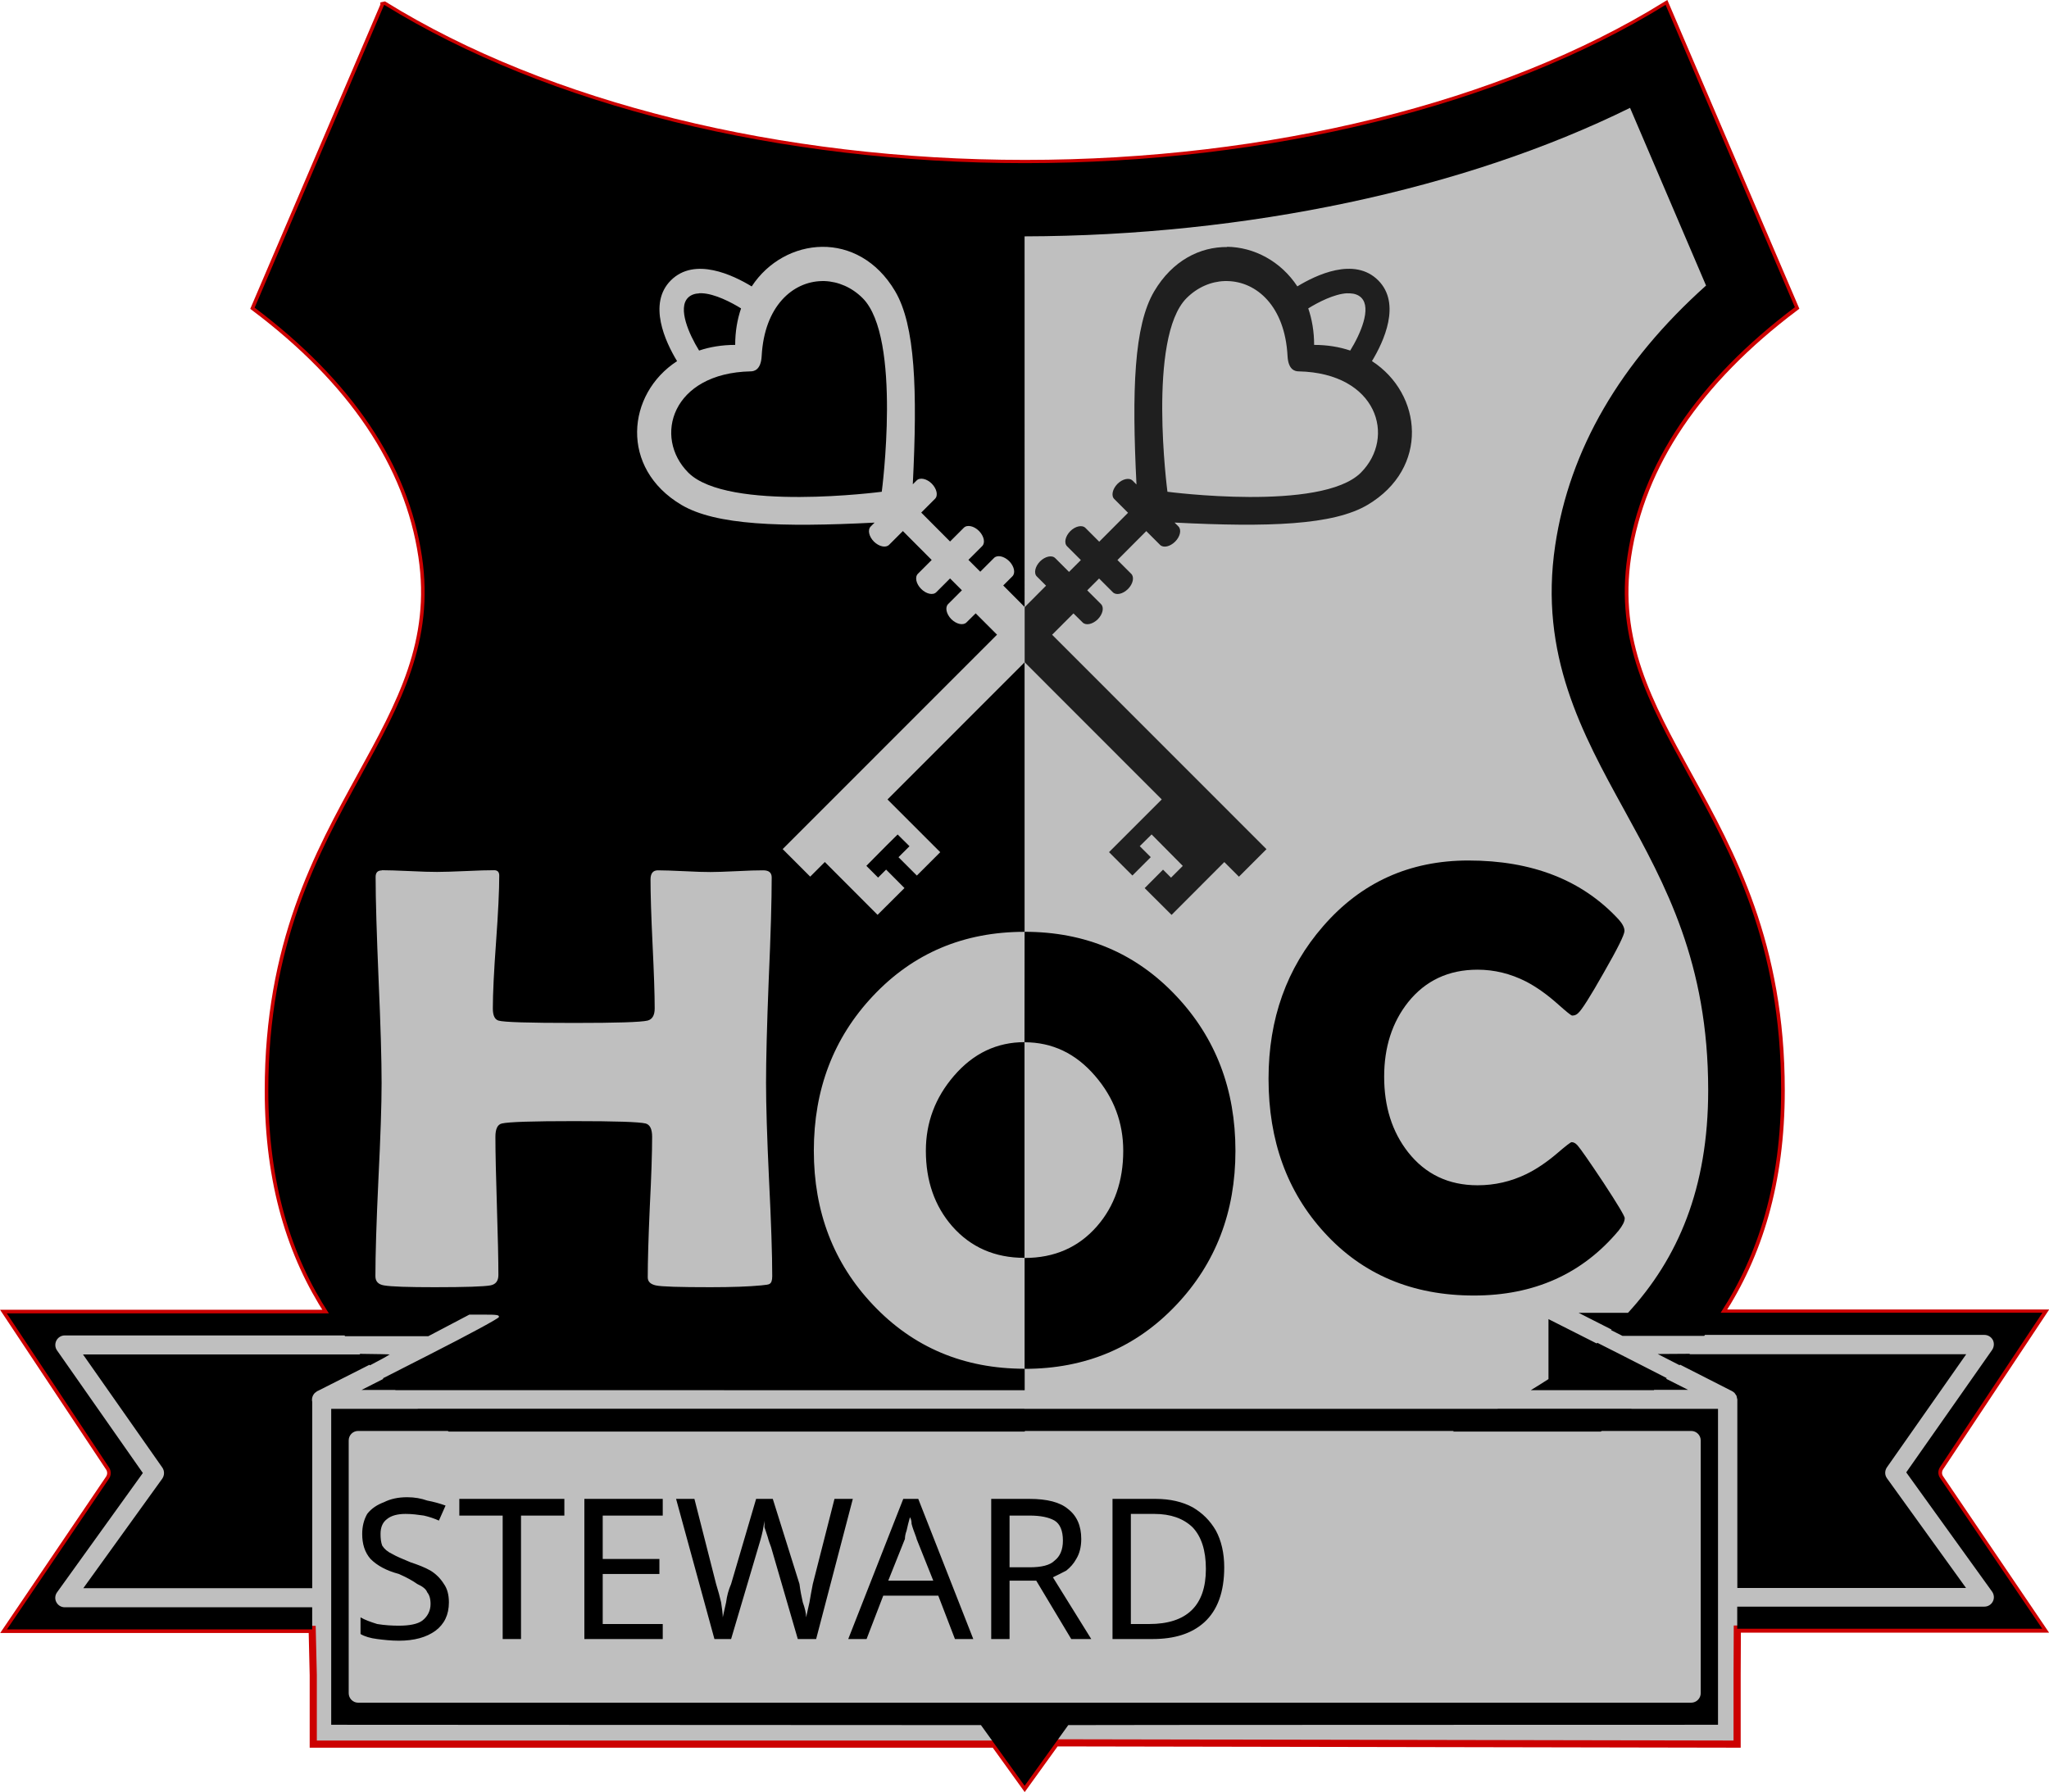
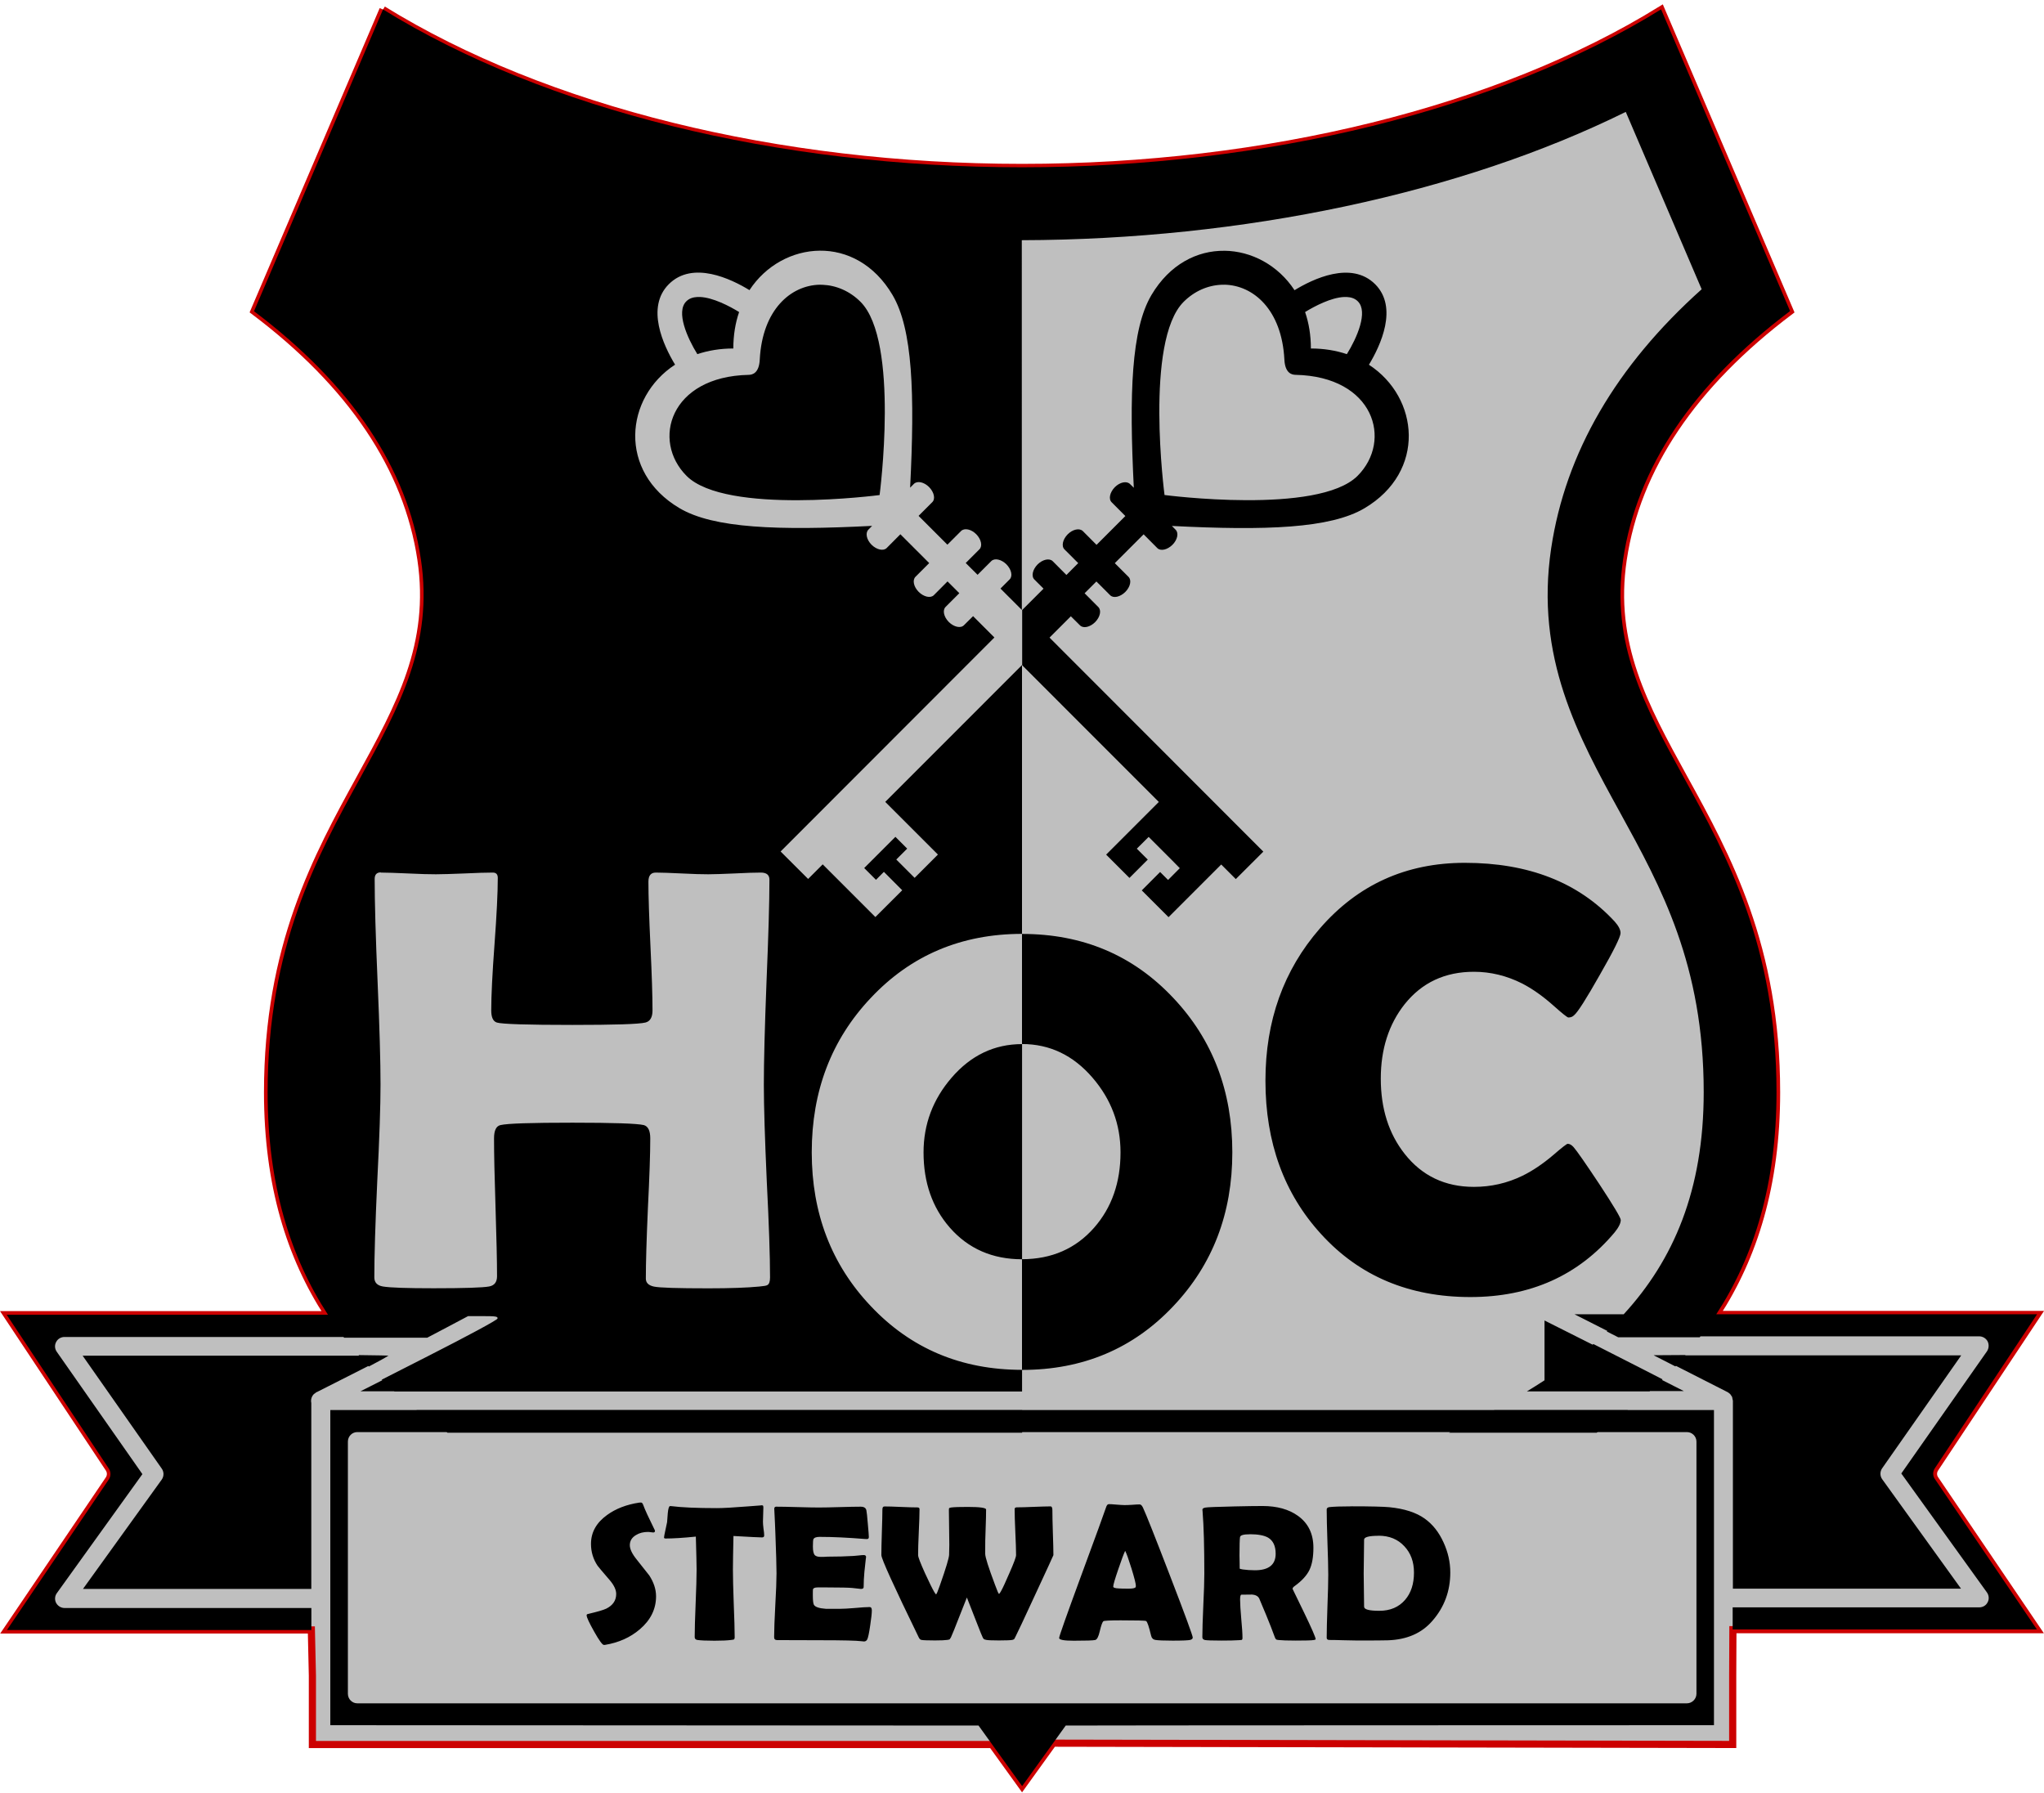
- <svg xmlns="http://www.w3.org/2000/svg" width="22.863mm" height="20mm" viewBox="0 0 22.863 20" version="1.1" id="svg154673">
+ <svg xmlns="http://www.w3.org/2000/svg" width="30mm" height="26.306mm" viewBox="0 0 30 26.306" version="1.1" id="svg154673">
  <defs id="defs154670" />
-   <g id="layer1" transform="translate(-52.13925,-199.8845)">
-     <g id="g150107" transform="translate(-9.705758,58.46811)">
-       <g id="g139062" transform="matrix(1.191236,0,0,1.191193,31.57477,-97.68515)" style="stroke-width:0.839">
-         <path style="fill:#bfbfbf;fill-opacity:1;fill-rule:nonzero;stroke:#cc0000;stroke-width:0.067;stroke-dasharray:none" d="m 29.007,200.774 v 1.6e-4 l -1.211,2.833 c 0.912,0.687 1.439,1.471 1.567,2.331 0.119,0.796 -0.2,1.377 -0.569,2.049 -0.408,0.742 -0.87,1.584 -0.87,2.955 0,0.87 0.213,1.545 0.567,2.088 h -3.017 l 0.96,1.447 c 0.019,0.031 0.019,0.069 -0.001,0.1 l -0.957,1.414 h 2.859 l 0.01,0.428 v 0.647 h 3.182 3.2 l 0.282,0.392 0.291,-0.404 6.382,0.012 v -0.647 l 0.002,-0.431 h 2.857 l -0.958,-1.414 c -0.02,-0.029 -0.02,-0.069 0,-0.1 l 0.96,-1.447 h -3.014 c 0.353,-0.543 0.566,-1.217 0.566,-2.086 0,-1.371 -0.462,-2.213 -0.87,-2.955 -0.369,-0.672 -0.688,-1.253 -0.569,-2.049 0.128,-0.859 0.656,-1.644 1.568,-2.331 l -1.211,-2.833 c -1.525,0.943 -3.706,1.483 -6.001,1.483 -2.295,0 -4.476,-0.54 -6.001,-1.483 z" id="path139018" />
-         <path id="path130571" style="fill:#000000;fill-opacity:1;fill-rule:nonzero;stroke:none;stroke-width:0.03" d="m 29.007,200.774 -1.211,2.833 c 0.912,0.687 1.439,1.471 1.567,2.331 0.119,0.796 -0.2,1.377 -0.569,2.049 -0.408,0.742 -0.87,1.584 -0.87,2.955 0,0.87 0.213,1.545 0.567,2.088 h -3.017 l 0.96,1.447 c 0.019,0.031 0.019,0.069 -0.001,0.1 l -0.957,1.414 h 2.859 v -0.207 h -2.318 -1.66e-4 c -0.033,-6e-5 -0.063,-0.018 -0.079,-0.049 -0.015,-0.029 -0.012,-0.065 0.008,-0.092 l 0.803,-1.117 -0.804,-1.149 c -0.019,-0.027 -0.021,-0.062 -0.006,-0.092 0.015,-0.029 0.045,-0.048 0.078,-0.048 h 2.621 c 0.002,0.002 0.004,0.005 0.005,0.007 h 0.78 l 0.192,-0.101 0.192,-0.101 h 0.141 c 0.12,0 0.14,0.003 0.136,0.023 -0.003,0.013 -0.268,0.157 -0.655,0.354 l -0.432,0.22 c 0.002,0.002 0.004,0.003 0.005,0.005 l -0.205,0.104 h 0.316 c 8.34e-4,6.4e-4 0.002,0.002 0.003,0.002 l 5.893,1.6e-4 v -0.201 c -0.57,0 -1.044,-0.2 -1.421,-0.599 -0.369,-0.39 -0.554,-0.871 -0.554,-1.444 0,-0.575 0.185,-1.058 0.554,-1.45 0.377,-0.401 0.85,-0.601 1.42,-0.601 -2.6e-5,-0.855 3.2e-5,-1.608 0,-2.525 l -1.284,1.285 0.494,0.494 -0.219,0.219 -0.172,-0.172 0.103,-0.103 -0.111,-0.11 -0.103,0.102 -0.116,0.117 -0.074,0.075 0.11,0.11 0.075,-0.075 0.172,0.173 -0.252,0.251 -0.494,-0.495 -0.137,0.137 -0.258,-0.258 2.008,-2.009 -0.2,-0.2 -0.086,0.085 c -0.031,0.031 -0.094,0.017 -0.142,-0.03 -0.047,-0.048 -0.061,-0.111 -0.03,-0.142 l 0.129,-0.129 -0.111,-0.111 -0.129,0.129 c -0.031,0.031 -0.094,0.017 -0.142,-0.031 -0.047,-0.047 -0.061,-0.111 -0.03,-0.142 l 0.129,-0.129 -0.27,-0.271 -0.129,0.129 c -0.031,0.031 -0.094,0.017 -0.142,-0.03 -0.047,-0.047 -0.061,-0.111 -0.03,-0.142 l 0.036,-0.036 c -0.882,0.045 -1.488,0.024 -1.809,-0.166 -0.58,-0.344 -0.514,-1.04 -0.041,-1.347 -0.11,-0.181 -0.276,-0.538 -0.059,-0.756 0.224,-0.225 0.587,-0.048 0.758,0.056 0.154,-0.235 0.405,-0.368 0.659,-0.371 0.254,-0.003 0.513,0.126 0.684,0.415 0.19,0.321 0.21,0.928 0.166,1.81 l 0.036,-0.036 c 0.031,-0.031 0.095,-0.017 0.142,0.03 0.047,0.048 0.061,0.111 0.03,0.142 l -0.129,0.129 0.27,0.271 0.129,-0.129 c 0.031,-0.031 0.095,-0.017 0.142,0.03 0.047,0.048 0.061,0.111 0.03,0.142 l -0.129,0.129 0.111,0.111 0.129,-0.129 c 0.031,-0.031 0.094,-0.017 0.142,0.03 0.047,0.048 0.061,0.111 0.03,0.142 l -0.086,0.086 0.2,0.201 1.63e-4,-1.7e-4 c -4.5e-5,-1.154 -9.6e-5,-3.472 -1.63e-4,-3.472 h 3.2e-4 c 2.077,-0.005 4.119,-0.438 5.671,-1.204 l 0.712,1.665 c -0.804,0.72 -1.279,1.536 -1.413,2.434 -0.153,1.025 0.254,1.765 0.647,2.48 0.386,0.703 0.786,1.43 0.786,2.625 0,0.922 -0.284,1.577 -0.751,2.086 h -0.463 l 0.309,0.157 c -0.002,0.002 -0.003,0.003 -0.005,0.005 l 0.107,0.054 h 0.766 c 0.002,-0.003 0.004,-0.006 0.007,-0.009 h 2.617 c 0.033,0 0.063,0.018 0.079,0.047 0.015,0.029 0.012,0.066 -0.006,0.093 l -0.805,1.148 0.804,1.117 c 0.019,0.027 0.023,0.063 0.007,0.093 -0.015,0.029 -0.045,0.048 -0.079,0.048 h -2.315 v 0.207 h 2.857 l -0.958,-1.414 c -0.02,-0.029 -0.02,-0.069 0,-0.1 l 0.96,-1.447 h -3.014 c 0.353,-0.543 0.566,-1.217 0.566,-2.086 0,-1.371 -0.462,-2.213 -0.87,-2.955 -0.369,-0.672 -0.688,-1.253 -0.569,-2.049 0.128,-0.859 0.656,-1.644 1.568,-2.331 l -1.211,-2.833 c -1.525,0.943 -3.706,1.483 -6.001,1.483 -2.295,0 -4.476,-0.54 -6.001,-1.483 z m 6.001,5.639 c 7e-6,0.172 -6e-6,0.329 0,0.517 l 1.67e-4,-1.7e-4 v -0.517 z m 0,3.042 c 1.3e-5,0.35 1.58e-4,0.692 1.67e-4,1.034 v -1.034 z m 1.67e-4,1.034 c -0.26,0 -0.481,0.105 -0.662,0.316 -0.175,0.203 -0.263,0.437 -0.263,0.701 0,0.283 0.082,0.518 0.246,0.707 0.174,0.198 0.4,0.297 0.678,0.297 -9e-6,-0.641 1.6e-5,-1.353 0,-2.02 z m -1.899,-7.131 c -0.272,0.005 -0.539,0.234 -0.564,0.703 -0.007,0.13 -0.071,0.143 -0.104,0.143 -0.738,0.016 -0.914,0.617 -0.583,0.949 0.37,0.369 1.812,0.179 1.812,0.179 0,0 0.19,-1.444 -0.179,-1.814 -0.102,-0.102 -0.229,-0.155 -0.356,-0.16 -0.009,-3e-4 -0.018,-6.5e-4 -0.026,-3.2e-4 z m -1.149,0.115 c -0.042,0.002 -0.078,0.014 -0.105,0.041 -0.098,0.098 0.009,0.342 0.104,0.495 0.101,-0.034 0.214,-0.053 0.338,-0.053 0,-0.125 0.02,-0.24 0.055,-0.342 -0.09,-0.056 -0.245,-0.137 -0.367,-0.142 -0.008,-2.8e-4 -0.016,-2.8e-4 -0.024,0 z m -2.973,5.405 c 0.057,0 0.143,0.003 0.258,0.008 0.116,0.006 0.203,0.008 0.26,0.008 0.059,0 0.148,-0.003 0.266,-0.008 0.12,-0.006 0.209,-0.008 0.269,-0.008 0.031,0 0.047,0.017 0.047,0.05 0,0.139 -0.01,0.346 -0.03,0.624 -0.02,0.275 -0.03,0.482 -0.03,0.621 0,0.065 0.017,0.103 0.053,0.114 0.048,0.015 0.284,0.022 0.709,0.022 0.395,0 0.624,-0.007 0.687,-0.022 0.044,-0.011 0.067,-0.049 0.067,-0.114 0,-0.133 -0.007,-0.333 -0.02,-0.601 -0.013,-0.27 -0.019,-0.472 -0.019,-0.607 0,-0.057 0.023,-0.086 0.069,-0.086 0.054,0 0.135,0.003 0.244,0.008 0.111,0.006 0.194,0.008 0.249,0.008 0.054,0 0.135,-0.003 0.244,-0.008 0.111,-0.006 0.194,-0.008 0.249,-0.008 0.054,0 0.08,0.022 0.08,0.067 0,0.212 -0.009,0.533 -0.028,0.962 -0.017,0.429 -0.025,0.75 -0.025,0.964 0,0.201 0.009,0.503 0.028,0.906 0.02,0.403 0.03,0.704 0.03,0.904 0,0.039 -0.008,0.063 -0.025,0.072 -0.007,0.006 -0.033,0.01 -0.078,0.014 -0.113,0.011 -0.271,0.017 -0.476,0.017 -0.29,0 -0.461,-0.005 -0.512,-0.017 -0.05,-0.011 -0.075,-0.036 -0.075,-0.075 0,-0.146 0.006,-0.365 0.019,-0.657 0.015,-0.294 0.022,-0.514 0.022,-0.66 0,-0.072 -0.02,-0.114 -0.061,-0.125 -0.063,-0.015 -0.286,-0.022 -0.67,-0.022 -0.386,0 -0.611,0.007 -0.676,0.022 -0.041,0.009 -0.061,0.051 -0.061,0.125 0,0.144 0.005,0.36 0.014,0.649 0.009,0.286 0.014,0.502 0.014,0.646 0,0.055 -0.025,0.088 -0.075,0.097 -0.059,0.011 -0.233,0.017 -0.521,0.017 -0.249,0 -0.408,-0.005 -0.476,-0.017 -0.054,-0.009 -0.08,-0.038 -0.08,-0.086 0,-0.2 0.009,-0.501 0.028,-0.904 0.02,-0.403 0.03,-0.705 0.03,-0.906 0,-0.214 -0.009,-0.536 -0.028,-0.964 -0.018,-0.43 -0.028,-0.753 -0.028,-0.967 0,-0.041 0.019,-0.061 0.058,-0.061 z m 10.928,4.206 v 0.562 c -0.054,0.035 -0.11,0.07 -0.166,0.104 h 1.153 c 9.61e-4,-9.6e-4 0.002,-0.002 0.003,-0.003 h 0.318 l -0.206,-0.104 c 0.002,-0.002 0.004,-0.004 0.006,-0.006 l -0.207,-0.106 c -0.157,-0.081 -0.299,-0.152 -0.443,-0.225 -0.003,0.002 -0.005,0.004 -0.007,0.006 z m -11.137,0.324 c 0.002,0.002 0.004,0.004 0.006,0.007 h -2.596 l 0.743,1.06 h 1.66e-4 c 0.021,0.031 0.021,0.071 0,0.103 l -0.74,1.027 h 2.144 v -1.746 c -0.007,-0.03 0.003,-0.062 0.025,-0.084 l 0.009,-0.006 0.012,-0.01 0.006,-0.002 0.004,-0.002 0.48,-0.243 c 0.002,0.002 0.003,0.003 0.005,0.005 0.092,-0.048 0.158,-0.084 0.173,-0.095 l 0.012,-0.006 h -0.002 c 1.9e-5,-6e-5 0.001,-6.5e-4 0.001,-6.5e-4 6.5e-5,-0.002 -0.118,-0.004 -0.282,-0.006 z m 12.461,9.6e-4 -0.301,0.002 0.205,0.105 c 0.002,-0.002 0.003,-0.004 0.005,-0.005 l 0.487,0.248 0.016,0.011 0.007,0.006 0.018,0.026 0.002,0.009 0.005,0.022 0.001,0.004 v 1.766 h 2.142 l -0.74,-1.027 c -0.023,-0.031 -0.022,-0.072 -0.001,-0.103 l 0.743,-1.06 h -2.592 c 9.62e-4,-0.001 0.002,-0.003 0.003,-0.003 z m -11.916,0.515 c 3.85e-4,2.9e-4 8.01e-4,6.4e-4 0.001,9.6e-4 h -0.811 v 2.96 l 6.086,0.003 c 0,0 0.409,0.569 0.409,0.569 l 0.409,-0.569 c 0.002,-0.002 6.086,-0.003 6.086,-0.003 v -2.96 h -0.811 c 3.21e-4,-2.9e-4 6.41e-4,-6.4e-4 0.001,-9.6e-4 h -1.253 c -6.41e-4,2.9e-4 -9.62e-4,6.4e-4 -0.002,9.6e-4 h -4.432 v -9.6e-4 z m -0.556,0.208 h 0.838 c 0.003,0.002 0.006,0.004 0.009,0.006 h 5.396 v -0.006 h 4.021 c -0.004,0.002 -0.008,0.004 -0.013,0.006 h 1.387 c 0.003,-0.002 0.006,-0.004 0.009,-0.006 h 0.838 c 0.049,0 0.089,0.04 0.089,0.089 v 2.368 c 0,0.049 -0.041,0.089 -0.089,0.089 H 28.765 c -0.049,0 -0.088,-0.041 -0.088,-0.089 v -2.368 c 0,-0.05 0.04,-0.089 0.088,-0.089 z" />
-         <path d="m 40.629,212.14 q 0,0.044 -0.058,0.116 -0.509,0.607 -1.354,0.607 -0.864,0 -1.401,-0.59 -0.523,-0.571 -0.523,-1.441 0,-0.843 0.512,-1.43 0.534,-0.615 1.36,-0.615 0.897,0 1.407,0.552 0.055,0.061 0.055,0.108 0,0.053 -0.194,0.391 -0.191,0.338 -0.241,0.38 -0.022,0.022 -0.055,0.022 -0.014,0 -0.138,-0.111 -0.15,-0.133 -0.294,-0.208 -0.219,-0.111 -0.454,-0.111 -0.407,0 -0.651,0.305 -0.224,0.283 -0.224,0.698 0,0.421 0.224,0.707 0.244,0.31 0.651,0.31 0.241,0 0.457,-0.105 0.141,-0.069 0.288,-0.194 0.122,-0.105 0.136,-0.105 0.028,0 0.055,0.03 0.044,0.05 0.241,0.346 0.202,0.308 0.202,0.338 z" style="font-size:17.692px;line-height:1.25;font-family:'Berlin Sans FB Demi';-inkscape-font-specification:'Berlin Sans FB Demi';text-align:center;text-anchor:middle;stroke-width:0.222" id="path130585" />
-         <path id="path130648" style="font-size:17.692px;line-height:1.25;font-family:'Berlin Sans FB Demi';-inkscape-font-specification:'Berlin Sans FB Demi';text-align:center;text-anchor:middle;fill:#000000;stroke-width:0.222" d="m 35.008,209.455 c 0.57,0 1.044,0.201 1.421,0.602 0.369,0.392 0.554,0.875 0.554,1.45 0,0.573 -0.185,1.054 -0.554,1.444 -0.377,0.399 -0.85,0.599 -1.421,0.599 v -1.039 c 0.279,0 0.505,-0.099 0.678,-0.297 0.164,-0.188 0.246,-0.424 0.246,-0.707 0,-0.264 -0.088,-0.498 -0.263,-0.701 -0.181,-0.211 -0.401,-0.316 -0.662,-0.316 z" />
-         <path id="path130738" style="fill:#1f1f1f;fill-opacity:1;fill-rule:nonzero;stroke:none;stroke-width:0.03" d="m 36.906,203.039 c -0.254,-0.003 -0.513,0.126 -0.684,0.415 -0.19,0.321 -0.21,0.928 -0.166,1.81 l -0.036,-0.036 c -0.031,-0.031 -0.095,-0.017 -0.142,0.03 -0.047,0.048 -0.061,0.112 -0.03,0.142 l 0.129,0.129 -0.27,0.271 -0.129,-0.129 c -0.031,-0.031 -0.095,-0.017 -0.142,0.03 -0.047,0.048 -0.061,0.111 -0.03,0.142 l 0.129,0.129 -0.111,0.111 -0.129,-0.129 c -0.031,-0.031 -0.094,-0.017 -0.142,0.03 -0.047,0.048 -0.061,0.112 -0.03,0.142 l 0.086,0.086 -0.2,0.201 -2.92e-4,-2.9e-4 v 0.517 l 1.284,1.285 -0.494,0.494 0.219,0.219 0.172,-0.172 -0.103,-0.103 0.111,-0.11 0.102,0.103 0.116,0.117 0.074,0.075 -0.11,0.11 -0.075,-0.075 -0.172,0.173 0.252,0.251 0.494,-0.495 0.137,0.137 0.258,-0.258 -2.008,-2.009 0.2,-0.2 0.086,0.085 c 0.031,0.031 0.094,0.017 0.142,-0.03 0.047,-0.048 0.061,-0.111 0.03,-0.142 l -0.129,-0.129 0.111,-0.111 0.129,0.129 c 0.031,0.031 0.094,0.017 0.142,-0.031 0.047,-0.047 0.061,-0.111 0.03,-0.142 l -0.129,-0.129 0.27,-0.271 0.129,0.129 c 0.031,0.031 0.094,0.017 0.142,-0.031 0.047,-0.047 0.061,-0.111 0.03,-0.142 l -0.036,-0.036 c 0.882,0.045 1.488,0.024 1.808,-0.166 0.58,-0.344 0.514,-1.04 0.041,-1.347 0.11,-0.181 0.276,-0.538 0.059,-0.756 -0.224,-0.225 -0.587,-0.048 -0.758,0.056 -0.154,-0.235 -0.405,-0.368 -0.659,-0.371 z m 0.002,0.319 c 0.272,0.005 0.539,0.234 0.563,0.703 0.007,0.13 0.071,0.143 0.104,0.143 0.738,0.016 0.914,0.617 0.583,0.949 -0.37,0.369 -1.812,0.179 -1.812,0.179 0,0 -0.19,-1.444 0.179,-1.814 0.102,-0.102 0.229,-0.156 0.356,-0.16 0.009,-2.9e-4 0.018,-6.4e-4 0.026,-2.9e-4 z m 1.125,0.115 c 0.008,-2.9e-4 0.016,-2.9e-4 0.024,0 0.042,0.002 0.078,0.014 0.105,0.041 0.098,0.098 -0.009,0.342 -0.104,0.495 -0.101,-0.034 -0.214,-0.053 -0.338,-0.053 0,-0.125 -0.02,-0.24 -0.055,-0.342 0.09,-0.056 0.245,-0.137 0.367,-0.142 z" />
-         <text xml:space="preserve" style="font-size:1.828px;line-height:1.25;font-family:'Frank the Architect';-inkscape-font-specification:'Frank the Architect';stroke-width:0.222" x="34.998" y="215.986" id="text139037" transform="scale(0.9995504,1.00045)">
-           <tspan id="tspan139035" style="font-style:normal;font-variant:normal;font-weight:normal;font-stretch:normal;font-family:'Berlin Sans FB Demi';-inkscape-font-specification:'Berlin Sans FB Demi';text-align:center;text-anchor:middle;stroke-width:0.222" x="34.998" y="215.986">STEWARD</tspan>
-         </text>
-       </g>
+   <g id="layer1" transform="translate(-65.10384,-197.2387)">
+     <g id="g2485" transform="translate(39.88385,64.69002)">
+       <path style="fill:#bfbfbf;fill-opacity:1;fill-rule:nonzero;stroke:#cc0000;stroke-width:0.105;stroke-dasharray:none" d="m 30.841,132.688 v 2.5e-4 l -1.893,4.428 c 1.426,1.074 2.25,2.3 2.45,3.643 0.185,1.244 -0.313,2.152 -0.89,3.202 -0.638,1.16 -1.361,2.477 -1.361,4.619 0,1.36 0.333,2.415 0.887,3.264 h -4.716 l 1.501,2.261 c 0.03,0.048 0.03,0.108 -0.002,0.156 l -1.495,2.21 h 4.468 l 0.015,0.67 v 1.012 h 4.973 5.002 l 0.441,0.612 0.455,-0.632 9.975,0.019 v -1.012 l 0.003,-0.673 h 4.465 l -1.497,-2.209 c -0.032,-0.046 -0.032,-0.108 0,-0.156 l 1.501,-2.261 h -4.712 c 0.552,-0.848 0.884,-1.902 0.884,-3.26 0,-2.143 -0.723,-3.46 -1.361,-4.619 -0.577,-1.051 -1.075,-1.959 -0.89,-3.202 0.2,-1.343 1.025,-2.569 2.45,-3.643 l -1.893,-4.428 c -2.384,1.474 -5.793,2.317 -9.38,2.317 -3.587,0 -6.996,-0.844 -9.38,-2.317 z" id="path139018" />
+       <path id="path130571" style="fill:#000000;fill-opacity:1;fill-rule:nonzero;stroke:none;stroke-width:0.046" d="m 30.841,132.688 v 5.1e-4 l -1.893,4.428 c 1.426,1.074 2.25,2.299 2.45,3.643 0.185,1.244 -0.312,2.152 -0.889,3.203 -0.638,1.16 -1.361,2.476 -1.361,4.619 0,1.36 0.333,2.415 0.886,3.264 h -4.716 l 1.501,2.261 c 0.03,0.048 0.03,0.108 -0.002,0.156 l -1.495,2.21 h 4.468 v -0.323 h -3.623 c -0.051,-1e-4 -0.099,-0.029 -0.124,-0.076 -0.023,-0.046 -0.019,-0.101 0.012,-0.143 l 1.255,-1.746 -1.257,-1.796 c -0.03,-0.043 -0.034,-0.097 -0.009,-0.143 0.023,-0.046 0.071,-0.074 0.122,-0.074 h 4.096 c 0.003,0.003 0.005,0.008 0.008,0.011 h 1.22 l 0.3,-0.158 0.3,-0.159 h 0.22 c 0.188,0 0.219,0.005 0.212,0.036 -0.004,0.021 -0.419,0.245 -1.024,0.553 l -0.676,0.344 c 0.003,0.003 0.006,0.005 0.009,0.008 l -0.32,0.162 h 0.494 c 0.001,0.001 0.003,0.003 0.004,0.003 H 40.221 V 152.655 c 0.891,-1.2e-4 1.632,-0.312 2.22,-0.936 0.577,-0.609 0.866,-1.361 0.866,-2.257 0,-0.898 -0.288,-1.654 -0.866,-2.266 -0.589,-0.627 -1.329,-0.94 -2.221,-0.94 v 1.616 c 0.407,0 0.752,0.165 1.035,0.494 0.274,0.318 0.411,0.683 0.411,1.096 0,0.442 -0.129,0.81 -0.386,1.104 -0.271,0.309 -0.625,0.464 -1.06,0.464 v 1.624 c -0.891,-1.2e-4 -1.632,-0.312 -2.22,-0.936 -0.577,-0.609 -0.866,-1.361 -0.866,-2.257 0,-0.898 0.288,-1.653 0.866,-2.265 0.589,-0.627 1.329,-0.94 2.22,-0.941 -4.1e-5,-1.336 5e-5,-2.512 0,-3.945 l -2.007,2.008 0.773,0.773 -0.342,0.342 -0.269,-0.269 0.16,-0.16 -0.173,-0.173 -0.16,0.16 -0.182,0.182 -0.116,0.116 0.173,0.173 0.116,-0.117 0.269,0.27 -0.394,0.393 -0.773,-0.773 -0.214,0.214 -0.404,-0.403 3.138,-3.141 -0.313,-0.313 -0.134,0.133 c -0.048,0.049 -0.147,0.027 -0.222,-0.047 -0.074,-0.075 -0.096,-0.173 -0.047,-0.222 l 0.201,-0.201 -0.173,-0.173 -0.201,0.202 c -0.048,0.048 -0.147,0.026 -0.222,-0.048 -0.074,-0.074 -0.096,-0.173 -0.047,-0.222 l 0.201,-0.201 -0.423,-0.423 -0.201,0.202 c -0.048,0.048 -0.147,0.026 -0.222,-0.048 -0.074,-0.074 -0.094,-0.173 -0.047,-0.221 l 0.055,-0.056 c -1.378,0.07 -2.326,0.037 -2.827,-0.26 -0.907,-0.537 -0.804,-1.625 -0.065,-2.106 -0.171,-0.283 -0.432,-0.84 -0.092,-1.181 0.351,-0.351 0.918,-0.076 1.184,0.087 0.241,-0.367 0.633,-0.575 1.03,-0.579 0.398,-0.005 0.802,0.197 1.069,0.649 0.297,0.502 0.329,1.45 0.259,2.829 l 0.056,-0.056 c 0.049,-0.048 0.148,-0.027 0.222,0.047 0.074,0.075 0.096,0.174 0.047,0.222 l -0.201,0.201 0.423,0.423 0.201,-0.201 c 0.049,-0.048 0.148,-0.027 0.222,0.047 0.074,0.075 0.095,0.174 0.047,0.222 l -0.201,0.201 0.174,0.173 0.201,-0.201 c 0.048,-0.048 0.147,-0.027 0.222,0.047 0.074,0.075 0.096,0.174 0.047,0.222 l -0.134,0.134 0.313,0.313 h 5.17e-4 c -7.1e-5,-1.804 -4.12e-4,-5.426 -5.17e-4,-5.426 h 5.17e-4 c 3.247,-0.008 6.438,-0.685 8.864,-1.883 l 1.114,2.603 c -1.257,1.126 -1.999,2.401 -2.209,3.803 -0.239,1.602 0.396,2.758 1.011,3.877 0.604,1.099 1.228,2.236 1.228,4.104 0,1.441 -0.444,2.465 -1.174,3.26 h -0.723 l 0.483,0.245 c -0.003,0.003 -0.005,0.005 -0.008,0.008 l 0.167,0.085 h 1.197 c 0.003,-0.005 0.007,-0.009 0.01,-0.014 h 4.091 c 0.051,0 0.099,0.028 0.124,0.074 0.023,0.046 0.019,0.103 -0.009,0.145 l -1.258,1.794 1.257,1.746 c 0.03,0.043 0.035,0.099 0.01,0.145 -0.023,0.046 -0.07,0.074 -0.124,0.074 h -3.618 v 0.324 h 4.465 l -1.498,-2.209 c -0.032,-0.046 -0.032,-0.108 0,-0.156 l 1.501,-2.261 H 50.41 c 0.552,-0.848 0.884,-1.901 0.884,-3.26 0,-2.143 -0.723,-3.46 -1.361,-4.619 -0.577,-1.051 -1.075,-1.959 -0.89,-3.202 0.2,-1.343 1.025,-2.569 2.45,-3.643 l -1.893,-4.428 c -2.384,1.474 -5.793,2.318 -9.38,2.318 -3.587,0 -6.996,-0.844 -9.38,-2.318 z m 9.38,9.623 2.007,2.008 -0.773,0.773 0.342,0.342 0.269,-0.269 -0.161,-0.16 0.174,-0.173 0.16,0.16 0.182,0.182 0.115,0.117 -0.172,0.173 -0.117,-0.117 -0.269,0.27 0.393,0.393 0.773,-0.773 0.214,0.214 0.404,-0.403 -3.138,-3.141 0.313,-0.313 0.134,0.133 c 0.048,0.049 0.147,0.027 0.222,-0.047 0.074,-0.075 0.096,-0.173 0.047,-0.222 l -0.201,-0.202 0.173,-0.173 0.202,0.202 c 0.048,0.048 0.147,0.026 0.222,-0.048 0.074,-0.074 0.096,-0.173 0.047,-0.222 l -0.201,-0.201 0.423,-0.423 0.201,0.202 c 0.048,0.048 0.147,0.026 0.222,-0.048 0.074,-0.074 0.095,-0.173 0.047,-0.221 l -0.055,-0.056 c 1.378,0.07 2.326,0.037 2.827,-0.26 0.907,-0.537 0.804,-1.625 0.065,-2.106 0.171,-0.283 0.431,-0.84 0.092,-1.181 -0.351,-0.351 -0.918,-0.076 -1.184,0.087 -0.241,-0.367 -0.632,-0.575 -1.03,-0.579 v 5.2e-4 c -0.398,-0.005 -0.802,0.197 -1.07,0.649 -0.297,0.502 -0.328,1.45 -0.259,2.829 l -0.056,-0.055 c -0.049,-0.048 -0.148,-0.028 -0.222,0.046 -0.074,0.075 -0.096,0.174 -0.047,0.222 l 0.201,0.202 -0.423,0.423 -0.201,-0.202 c -0.049,-0.048 -0.148,-0.027 -0.222,0.047 -0.074,0.075 -0.096,0.174 -0.047,0.222 l 0.201,0.201 -0.173,0.174 -0.201,-0.202 c -0.048,-0.048 -0.147,-0.027 -0.222,0.047 -0.074,0.075 -0.096,0.174 -0.047,0.222 l 0.134,0.134 -0.313,0.313 h -5.17e-4 v 0.808 z m 0,8.72 c -1.4e-5,-1.001 2.5e-5,-2.115 0,-3.158 -0.407,0 -0.752,0.165 -1.035,0.494 -0.274,0.318 -0.411,0.683 -0.411,1.096 0,0.442 0.129,0.81 0.386,1.104 0.271,0.309 0.625,0.464 1.06,0.464 z m 2.969,-14.304 c 0.425,0.008 0.843,0.366 0.881,1.099 0.01,0.203 0.111,0.223 0.163,0.224 1.154,0.024 1.429,0.964 0.911,1.483 -0.578,0.577 -2.833,0.281 -2.833,0.281 0,0 -0.297,-2.257 0.28,-2.835 0.159,-0.159 0.357,-0.243 0.557,-0.251 0.014,-4.5e-4 0.028,-10e-4 0.041,-5.2e-4 z m -5.938,5.2e-4 c -0.425,0.008 -0.843,0.366 -0.881,1.099 -0.01,0.203 -0.111,0.223 -0.163,0.224 -1.154,0.024 -1.429,0.964 -0.911,1.483 0.578,0.577 2.833,0.281 2.833,0.281 0,0 0.297,-2.258 -0.28,-2.836 -0.159,-0.159 -0.358,-0.242 -0.558,-0.25 -0.014,-4.7e-4 -0.027,-0.001 -0.041,-5.2e-4 z m -1.796,0.18 c -0.065,0.003 -0.122,0.022 -0.164,0.065 -0.153,0.153 0.014,0.534 0.163,0.774 0.158,-0.053 0.334,-0.083 0.528,-0.083 0,-0.196 0.03,-0.375 0.085,-0.535 -0.141,-0.087 -0.383,-0.213 -0.574,-0.221 -0.013,-4.3e-4 -0.026,-4.3e-4 -0.038,0 z m 9.493,0 c 0.013,-4.5e-4 0.025,-4.5e-4 0.037,0 0.065,0.003 0.122,0.022 0.164,0.065 0.153,0.153 -0.013,0.534 -0.162,0.774 -0.158,-0.053 -0.335,-0.083 -0.528,-0.083 0,-0.196 -0.03,-0.375 -0.085,-0.535 0.141,-0.087 0.383,-0.213 0.574,-0.221 z m 1.769,8.305 c -0.86,0 -1.569,0.321 -2.125,0.962 -0.534,0.612 -0.8,1.357 -0.8,2.235 0,0.907 0.273,1.658 0.818,2.253 0.56,0.615 1.29,0.923 2.19,0.923 0.88,0 1.586,-0.316 2.117,-0.949 0.061,-0.075 0.09,-0.136 0.09,-0.182 0,-0.032 -0.105,-0.208 -0.316,-0.529 -0.205,-0.309 -0.331,-0.489 -0.377,-0.541 -0.029,-0.032 -0.057,-0.048 -0.086,-0.048 -0.014,0 -0.085,0.055 -0.212,0.165 -0.153,0.13 -0.303,0.231 -0.45,0.303 -0.225,0.11 -0.463,0.164 -0.714,0.164 -0.424,0 -0.763,-0.162 -1.017,-0.485 -0.234,-0.297 -0.35,-0.665 -0.35,-1.104 0,-0.433 0.117,-0.797 0.35,-1.092 0.254,-0.318 0.593,-0.476 1.017,-0.476 0.245,0 0.482,0.058 0.71,0.173 0.15,0.078 0.303,0.186 0.459,0.325 0.13,0.116 0.202,0.173 0.217,0.173 0.035,0 0.063,-0.011 0.086,-0.035 0.052,-0.043 0.178,-0.241 0.377,-0.593 0.202,-0.352 0.303,-0.556 0.303,-0.611 0,-0.049 -0.029,-0.105 -0.086,-0.169 -0.531,-0.575 -1.264,-0.862 -2.199,-0.862 z m -15.91,0.143 c 0.089,0 0.224,0.005 0.403,0.013 0.182,0.009 0.317,0.012 0.407,0.012 0.092,0 0.231,-0.005 0.415,-0.012 0.188,-0.009 0.328,-0.013 0.42,-0.013 0.049,0 0.073,0.026 0.073,0.078 0,0.217 -0.016,0.541 -0.048,0.975 -0.032,0.43 -0.048,0.754 -0.048,0.97 0,0.101 0.027,0.16 0.082,0.178 0.075,0.023 0.444,0.035 1.108,0.035 0.617,0 0.975,-0.011 1.073,-0.035 0.069,-0.017 0.104,-0.077 0.104,-0.178 0,-0.208 -0.01,-0.521 -0.03,-0.94 -0.02,-0.422 -0.03,-0.738 -0.03,-0.949 0,-0.09 0.036,-0.134 0.108,-0.134 0.084,0 0.211,0.005 0.381,0.013 0.173,0.009 0.303,0.012 0.39,0.012 0.084,0 0.211,-0.005 0.381,-0.012 0.173,-0.009 0.303,-0.013 0.39,-0.013 0.084,0 0.126,0.035 0.126,0.104 0,0.332 -0.015,0.833 -0.043,1.503 -0.026,0.67 -0.039,1.172 -0.039,1.507 0,0.315 0.015,0.787 0.043,1.416 0.032,0.63 0.048,1.1 0.048,1.412 0,0.061 -0.013,0.098 -0.039,0.112 -0.012,0.009 -0.052,0.016 -0.121,0.022 -0.176,0.017 -0.424,0.026 -0.745,0.026 -0.453,0 -0.72,-0.008 -0.801,-0.026 -0.078,-0.017 -0.117,-0.056 -0.117,-0.117 0,-0.228 0.01,-0.571 0.03,-1.027 0.023,-0.459 0.035,-0.803 0.035,-1.031 0,-0.113 -0.032,-0.177 -0.095,-0.195 -0.098,-0.023 -0.447,-0.035 -1.047,-0.035 -0.603,0 -0.955,0.011 -1.056,0.035 -0.063,0.014 -0.095,0.079 -0.095,0.195 0,0.225 0.007,0.563 0.022,1.014 0.014,0.448 0.022,0.784 0.022,1.009 0,0.087 -0.039,0.137 -0.117,0.151 -0.092,0.017 -0.364,0.026 -0.814,0.026 -0.39,0 -0.637,-0.008 -0.744,-0.026 -0.084,-0.014 -0.126,-0.059 -0.126,-0.134 0,-0.312 0.014,-0.783 0.043,-1.412 0.032,-0.63 0.048,-1.102 0.048,-1.417 0,-0.335 -0.014,-0.837 -0.043,-1.507 -0.029,-0.673 -0.043,-1.177 -0.043,-1.512 0,-0.063 0.03,-0.096 0.091,-0.096 z m 17.081,6.574 v 0.878 c -0.085,0.055 -0.171,0.11 -0.259,0.163 h 1.802 c 0.002,-0.001 0.003,-0.003 0.005,-0.005 h 0.497 l -0.321,-0.163 0.009,-0.009 -0.323,-0.166 c -0.246,-0.126 -0.467,-0.238 -0.692,-0.352 -0.004,0.003 -0.008,0.006 -0.012,0.009 z m -17.408,0.506 v 0.003 c 0.002,2e-5 0.001,-2e-5 0.003,0 -7.92e-4,-7.8e-4 -0.002,-0.002 -0.003,-0.003 z m 0.003,0.003 c 0.002,0.002 0.005,0.005 0.007,0.008 h -4.058 l 1.161,1.657 c 0.034,0.048 0.034,0.112 0,0.161 l -1.156,1.605 h 3.351 v -2.73 c -0.011,-0.048 0.005,-0.097 0.039,-0.131 l 0.014,-0.009 0.019,-0.016 0.009,-0.003 0.006,-0.003 0.75,-0.38 c 0.002,0.003 0.005,0.005 0.007,0.008 0.143,-0.075 0.246,-0.132 0.27,-0.149 l 0.019,-0.009 h -0.003 c 3e-5,-9e-5 0.002,-0.001 0.002,-0.001 1.01e-4,-0.003 -0.184,-0.006 -0.438,-0.009 z m 19.476,-0.002 -0.47,0.003 0.32,0.164 c 0.003,-0.003 0.005,-0.006 0.008,-0.008 l 0.761,0.387 0.024,0.018 0.011,0.009 0.028,0.041 0.003,0.014 0.007,0.035 0.002,0.006 v 2.76 h 3.348 l -1.156,-1.605 c -0.035,-0.048 -0.035,-0.113 -0.002,-0.161 l 1.161,-1.658 h -4.051 c 0.002,-0.002 0.004,-0.005 0.005,-0.005 z m -18.627,0.806 c 6.02e-4,4.5e-4 0.002,0.001 0.002,0.001 h -1.267 v 4.626 l 9.514,0.005 0.64,0.889 0.64,-0.889 c 0.003,-0.003 9.514,-0.005 9.514,-0.005 v -4.626 h -1.267 c 5.01e-4,-4.5e-4 0.001,-0.001 0.002,-0.001 h -1.959 c -0.001,4.5e-4 -0.002,0.001 -0.003,0.001 h -6.927 v -0.001 z m -0.869,0.325 h 1.311 c 0.004,0.003 0.009,0.006 0.013,0.009 h 8.434 v -0.009 h 6.285 c -0.007,0.003 -0.013,0.006 -0.02,0.009 h 2.168 c 0.004,-0.003 0.009,-0.006 0.013,-0.009 h 1.311 c 0.076,0 0.14,0.062 0.14,0.14 v 3.701 c 0,0.076 -0.064,0.14 -0.14,0.14 h -19.515 c -0.076,0 -0.138,-0.063 -0.138,-0.14 v -3.701 c 0,-0.078 0.062,-0.14 0.138,-0.14 z m 4.163,1.034 c -0.006,0 -0.014,3.7e-4 -0.024,0.001 -0.187,0.028 -0.345,0.089 -0.473,0.182 -0.157,0.113 -0.236,0.254 -0.236,0.424 0,0.117 0.032,0.224 0.097,0.321 0.009,0.014 0.069,0.084 0.178,0.211 0.063,0.074 0.095,0.142 0.095,0.203 0,0.095 -0.049,0.167 -0.145,0.215 -0.044,0.021 -0.133,0.047 -0.268,0.078 -0.014,0.003 -0.021,0.009 -0.021,0.02 0,0.029 0.037,0.109 0.111,0.24 0.073,0.13 0.121,0.195 0.142,0.195 0.005,0 0.011,-3.7e-4 0.018,-0.001 0.2,-0.033 0.37,-0.109 0.509,-0.228 0.159,-0.135 0.239,-0.297 0.239,-0.485 v -5.2e-4 c -1.11e-4,-0.101 -0.033,-0.203 -0.099,-0.305 -0.006,-0.007 -0.067,-0.086 -0.186,-0.235 -0.067,-0.083 -0.1,-0.153 -0.1,-0.21 0,-0.063 0.03,-0.112 0.09,-0.148 0.05,-0.031 0.109,-0.046 0.176,-0.046 0.009,0 0.023,0.001 0.041,0.004 0.018,0.003 0.03,0.004 0.037,0.004 0.017,0 0.025,-0.008 0.025,-0.024 0,-0.004 -0.001,-0.008 -0.004,-0.013 -0.088,-0.178 -0.145,-0.301 -0.169,-0.369 -0.008,-0.022 -0.019,-0.034 -0.033,-0.034 z m 6.863,0.025 c -0.015,0 -0.028,0.017 -0.039,0.053 -0.02,0.061 -0.143,0.401 -0.371,1.018 -0.21,0.571 -0.315,0.868 -0.315,0.892 0,0.027 0.071,0.04 0.213,0.04 0.18,0 0.286,-0.003 0.318,-0.011 0.025,-0.007 0.047,-0.048 0.065,-0.126 0.02,-0.085 0.037,-0.134 0.053,-0.149 0.01,-0.008 0.095,-0.013 0.253,-0.013 0.234,0 0.359,0.003 0.374,0.01 0.018,0.009 0.042,0.082 0.074,0.215 0.008,0.035 0.028,0.056 0.06,0.062 0.038,0.007 0.124,0.011 0.257,0.011 0.145,0 0.232,-0.004 0.259,-0.011 0.023,-0.007 0.035,-0.018 0.035,-0.035 v -5.2e-4 c 0,-0.025 -0.11,-0.326 -0.332,-0.902 -0.22,-0.572 -0.353,-0.907 -0.399,-1.005 -0.015,-0.031 -0.031,-0.046 -0.049,-0.046 -0.024,0 -0.061,0.002 -0.111,0.006 -0.048,0.003 -0.085,0.004 -0.11,0.004 -0.026,0 -0.065,-0.003 -0.118,-0.007 -0.052,-0.005 -0.091,-0.007 -0.116,-0.007 z m -5.101,0.017 c -9.3e-4,0 -0.062,0.005 -0.183,0.014 -0.225,0.018 -0.379,0.026 -0.463,0.026 -0.295,0 -0.518,-0.01 -0.668,-0.029 -0.011,-6.6e-4 -0.018,-0.001 -0.02,-0.001 -0.016,0 -0.027,0.035 -0.034,0.105 -0.004,0.044 -0.007,0.087 -0.01,0.131 -0.002,0.014 -0.01,0.053 -0.025,0.118 -0.013,0.06 -0.02,0.095 -0.02,0.107 0,0.009 0.007,0.015 0.022,0.015 0.111,0 0.259,-0.009 0.445,-0.028 0.007,0.251 0.011,0.413 0.011,0.486 0,0.11 -0.005,0.274 -0.014,0.494 -0.009,0.22 -0.014,0.384 -0.014,0.494 0,0.024 0.013,0.039 0.039,0.043 0.048,0.007 0.132,0.011 0.252,0.011 0.108,0 0.19,-0.004 0.245,-0.011 0.023,-0.003 0.036,-0.005 0.039,-0.007 0.008,-0.005 0.012,-0.016 0.012,-0.034 0,-0.11 -0.005,-0.275 -0.014,-0.496 -0.008,-0.221 -0.012,-0.386 -0.012,-0.496 0,-0.093 0.003,-0.258 0.008,-0.493 0.245,0.014 0.384,0.021 0.42,0.021 0.02,0 0.031,-0.01 0.031,-0.028 v -5.2e-4 c 0,-0.022 -0.003,-0.056 -0.01,-0.1 -0.006,-0.046 -0.008,-0.08 -0.008,-0.103 0,-0.021 7.18e-4,-0.056 0.003,-0.105 0.002,-0.045 0.003,-0.079 0.003,-0.104 -9.33e-4,-0.016 -0.003,-0.025 -0.006,-0.027 -0.003,-0.003 -0.013,-0.004 -0.032,-0.004 z m 7.36,0.009 c -0.102,0 -0.239,0.002 -0.411,0.006 -0.254,0.006 -0.396,0.011 -0.427,0.017 -0.03,0.006 -0.044,0.016 -0.043,0.032 l 0.002,0.02 c 0.018,0.221 0.026,0.528 0.026,0.921 0,0.103 -0.005,0.258 -0.015,0.465 -0.009,0.207 -0.014,0.361 -0.014,0.463 0,0.024 0.013,0.038 0.04,0.043 0.027,0.005 0.107,0.008 0.24,0.008 0.116,0 0.202,-0.002 0.257,-0.006 0.013,-0.001 0.026,-0.002 0.039,-0.003 0.008,-0.003 0.013,-0.012 0.013,-0.028 0,-0.063 -0.006,-0.158 -0.018,-0.283 -0.011,-0.126 -0.017,-0.22 -0.017,-0.283 0,-0.048 0.007,-0.071 0.021,-0.071 0.124,0 0.172,-0.001 0.144,-0.003 0.06,0.004 0.099,0.024 0.116,0.06 0.077,0.181 0.134,0.319 0.17,0.412 0.027,0.072 0.048,0.125 0.061,0.162 0.007,0.016 0.014,0.025 0.02,0.028 0.003,0.002 0.014,0.005 0.035,0.007 0.044,0.005 0.127,0.008 0.249,0.008 0.142,0 0.231,-0.002 0.266,-0.008 0.018,-0.003 0.027,-0.007 0.027,-0.013 -3.06e-4,-0.025 -0.056,-0.154 -0.169,-0.388 -0.113,-0.234 -0.17,-0.351 -0.17,-0.35 0,-0.013 0.011,-0.028 0.032,-0.042 0.105,-0.076 0.177,-0.155 0.216,-0.236 0.039,-0.081 0.058,-0.19 0.058,-0.326 0,-0.204 -0.076,-0.36 -0.227,-0.468 -0.134,-0.096 -0.307,-0.144 -0.519,-0.144 z m 0.779,1.953 5.16e-4,5.2e-4 v -0.001 z m 0.529,-1.948 c -0.151,0 -0.259,0.004 -0.325,0.011 -0.027,0.004 -0.04,0.016 -0.04,0.035 0,0.106 0.004,0.266 0.011,0.48 0.008,0.213 0.012,0.373 0.012,0.48 0,0.102 -0.004,0.257 -0.012,0.463 -0.007,0.205 -0.011,0.358 -0.011,0.46 0,0.021 0.013,0.032 0.04,0.032 0.046,0 0.114,0.001 0.205,0.004 0.092,0.003 0.161,0.004 0.206,0.004 0.243,0 0.392,-0.001 0.445,-0.003 0.281,-0.009 0.498,-0.104 0.654,-0.284 0.176,-0.201 0.264,-0.438 0.264,-0.711 v -5.1e-4 c -7.4e-5,-0.151 -0.033,-0.297 -0.098,-0.439 -0.068,-0.151 -0.16,-0.268 -0.278,-0.352 -0.125,-0.089 -0.297,-0.145 -0.518,-0.167 -0.085,-0.008 -0.27,-0.013 -0.557,-0.013 z m -6.858,0.002 c -0.019,0 -0.028,0.015 -0.028,0.046 0,0.074 -0.003,0.186 -0.008,0.335 -0.005,0.148 -0.007,0.259 -0.007,0.333 0,0.053 0.182,0.454 0.547,1.204 0.01,0.023 0.023,0.036 0.039,0.04 0.022,0.005 0.089,0.008 0.201,0.008 0.09,0 0.151,-0.003 0.182,-0.008 0.018,-0.003 0.029,-0.005 0.033,-0.008 0.004,-0.004 0.01,-0.014 0.019,-0.029 0.036,-0.084 0.063,-0.148 0.079,-0.193 l 0.155,-0.392 0.152,0.388 c 0.047,0.121 0.074,0.187 0.08,0.197 0.008,0.015 0.014,0.024 0.018,0.026 0.004,0.003 0.015,0.007 0.034,0.011 0.022,0.005 0.084,0.008 0.186,0.008 0.109,0 0.175,-0.003 0.198,-0.008 0.014,-0.004 0.023,-0.008 0.027,-0.012 0.002,-0.002 0.007,-0.011 0.015,-0.028 0.025,-0.048 0.126,-0.261 0.301,-0.641 0.173,-0.372 0.259,-0.56 0.259,-0.563 v -5.2e-4 c 0,-0.073 -0.003,-0.182 -0.008,-0.328 -0.005,-0.147 -0.007,-0.258 -0.007,-0.331 0,-0.037 -0.009,-0.056 -0.027,-0.056 -0.055,0 -0.137,0.003 -0.248,0.007 -0.11,0.005 -0.192,0.007 -0.247,0.007 -0.021,0 -0.032,0.009 -0.032,0.025 0,0.074 0.003,0.187 0.01,0.338 0.007,0.15 0.011,0.263 0.011,0.338 0,0.028 -0.032,0.115 -0.097,0.262 -0.058,0.135 -0.1,0.226 -0.126,0.271 -0.014,0.024 -0.023,0.036 -0.028,0.036 -0.006,0 -0.026,-0.044 -0.058,-0.133 -0.096,-0.255 -0.144,-0.406 -0.144,-0.454 v -0.071 c -9.33e-4,-0.066 0.001,-0.163 0.006,-0.29 0.005,-0.131 0.007,-0.228 0.007,-0.29 0,-0.025 -0.089,-0.038 -0.266,-0.038 -0.116,0 -0.198,0.002 -0.245,0.008 -0.018,0.003 -0.028,0.006 -0.031,0.01 -0.003,0.003 -0.004,0.013 -0.004,0.031 0,0.028 0.001,0.137 0.004,0.328 0.003,0.132 0.003,0.241 -10e-4,0.327 -0.002,0.046 -0.046,0.194 -0.134,0.444 -0.031,0.089 -0.05,0.134 -0.057,0.134 -0.005,0 -0.014,-0.012 -0.028,-0.036 -0.028,-0.048 -0.072,-0.138 -0.134,-0.272 -0.068,-0.15 -0.102,-0.239 -0.102,-0.267 0,-0.074 0.003,-0.187 0.01,-0.336 0.007,-0.151 0.011,-0.264 0.011,-0.338 0,-0.018 -0.011,-0.026 -0.032,-0.026 -0.054,0 -0.134,-0.002 -0.242,-0.007 -0.107,-0.005 -0.187,-0.007 -0.24,-0.007 z m -1.58,0.002 c -0.025,0 -0.036,0.011 -0.035,0.032 l 10e-4,0.019 c 0.007,0.148 0.013,0.259 0.015,0.334 0.011,0.289 0.017,0.487 0.017,0.593 0,0.104 -0.006,0.261 -0.018,0.471 -0.011,0.208 -0.017,0.364 -0.017,0.469 0,0.027 0.015,0.041 0.046,0.041 0.071,0 0.176,3.7e-4 0.318,10e-4 0.141,6.6e-4 0.248,0.001 0.319,0.001 0.328,0 0.526,0.005 0.594,0.014 0.02,0.003 0.033,0.004 0.042,0.004 0.02,0 0.035,-0.009 0.046,-0.027 0.013,-0.022 0.028,-0.091 0.045,-0.208 0.016,-0.107 0.024,-0.179 0.024,-0.22 v -5.1e-4 -5.2e-4 c -2.65e-4,-0.033 -0.011,-0.049 -0.031,-0.049 -0.048,0 -0.121,0.005 -0.219,0.014 -0.097,0.008 -0.169,0.012 -0.219,0.012 h -0.204 c -0.103,-0.007 -0.163,-0.028 -0.179,-0.063 -0.009,-0.021 -0.014,-0.066 -0.014,-0.136 0,-0.053 6.17e-4,-0.082 0.002,-0.087 0.006,-0.019 0.029,-0.028 0.067,-0.028 h 0.148 c 0.189,0 0.31,0.003 0.363,0.008 l 0.126,0.014 c 0.027,0 0.04,-0.009 0.04,-0.028 0,-0.074 0.004,-0.149 0.011,-0.223 0.017,-0.162 0.025,-0.233 0.025,-0.214 0,-0.021 -0.011,-0.032 -0.034,-0.032 -0.019,0 -0.044,0.002 -0.075,0.006 -0.041,0.004 -0.066,0.006 -0.076,0.007 -0.12,0.007 -0.239,0.01 -0.356,0.01 -0.018,0 -0.04,5.8e-4 -0.067,0.003 -0.027,6.7e-4 -0.045,0.001 -0.054,0.001 -0.045,0 -0.075,-0.009 -0.091,-0.026 -0.019,-0.021 -0.028,-0.062 -0.028,-0.126 0,-0.06 0.003,-0.096 0.007,-0.107 0.011,-0.023 0.041,-0.035 0.09,-0.035 0.197,0 0.419,0.011 0.667,0.031 0.014,6.7e-4 0.024,0.001 0.029,0.001 0.019,0 0.028,-0.01 0.028,-0.029 0,-0.023 -0.005,-0.089 -0.015,-0.197 -0.009,-0.109 -0.016,-0.174 -0.021,-0.195 -0.007,-0.036 -0.035,-0.054 -0.084,-0.054 -0.068,0 -0.17,0.002 -0.307,0.006 -0.137,0.004 -0.239,0.006 -0.307,0.006 -0.069,0 -0.173,-0.002 -0.311,-0.006 -0.138,-0.004 -0.241,-0.006 -0.31,-0.006 z m 6.942,0.405 c 0.123,0 0.213,0.017 0.271,0.05 0.074,0.044 0.111,0.123 0.111,0.236 0,0.162 -0.102,0.243 -0.305,0.243 -0.062,0 -0.122,-0.004 -0.178,-0.012 -0.03,-0.005 -0.045,-0.009 -0.045,-0.014 0,-0.021 -1.01e-4,-0.052 -10e-4,-0.093 -9.33e-4,-0.042 -0.002,-0.074 -0.002,-0.095 0,-0.151 0.003,-0.242 0.008,-0.274 0.006,-0.027 0.053,-0.04 0.141,-0.04 z m 1.894,0.022 c 0.156,0 0.282,0.052 0.377,0.155 0.094,0.1 0.141,0.228 0.141,0.386 0,0.166 -0.043,0.299 -0.13,0.4 -0.092,0.107 -0.218,0.161 -0.379,0.161 -0.149,0 -0.223,-0.02 -0.223,-0.06 0,-0.055 -0.001,-0.136 -0.003,-0.244 -0.002,-0.109 -0.003,-0.19 -0.003,-0.244 0,-0.055 7.18e-4,-0.137 0.003,-0.247 0.002,-0.111 0.003,-0.194 0.003,-0.249 0,-0.038 0.071,-0.057 0.214,-0.057 z m -3.72,0.224 c 0.02,0.037 0.05,0.123 0.092,0.257 0.043,0.139 0.064,0.224 0.064,0.254 0,0.008 -7.18e-4,0.015 -0.003,0.019 -0.006,0.015 -0.04,0.023 -0.102,0.023 -0.066,0 -0.114,-10e-4 -0.143,-0.003 -0.056,-0.002 -0.084,-0.011 -0.084,-0.028 0,-0.025 0.025,-0.111 0.075,-0.256 0.046,-0.137 0.08,-0.225 0.099,-0.266 z" />
    </g>
  </g>
</svg>
